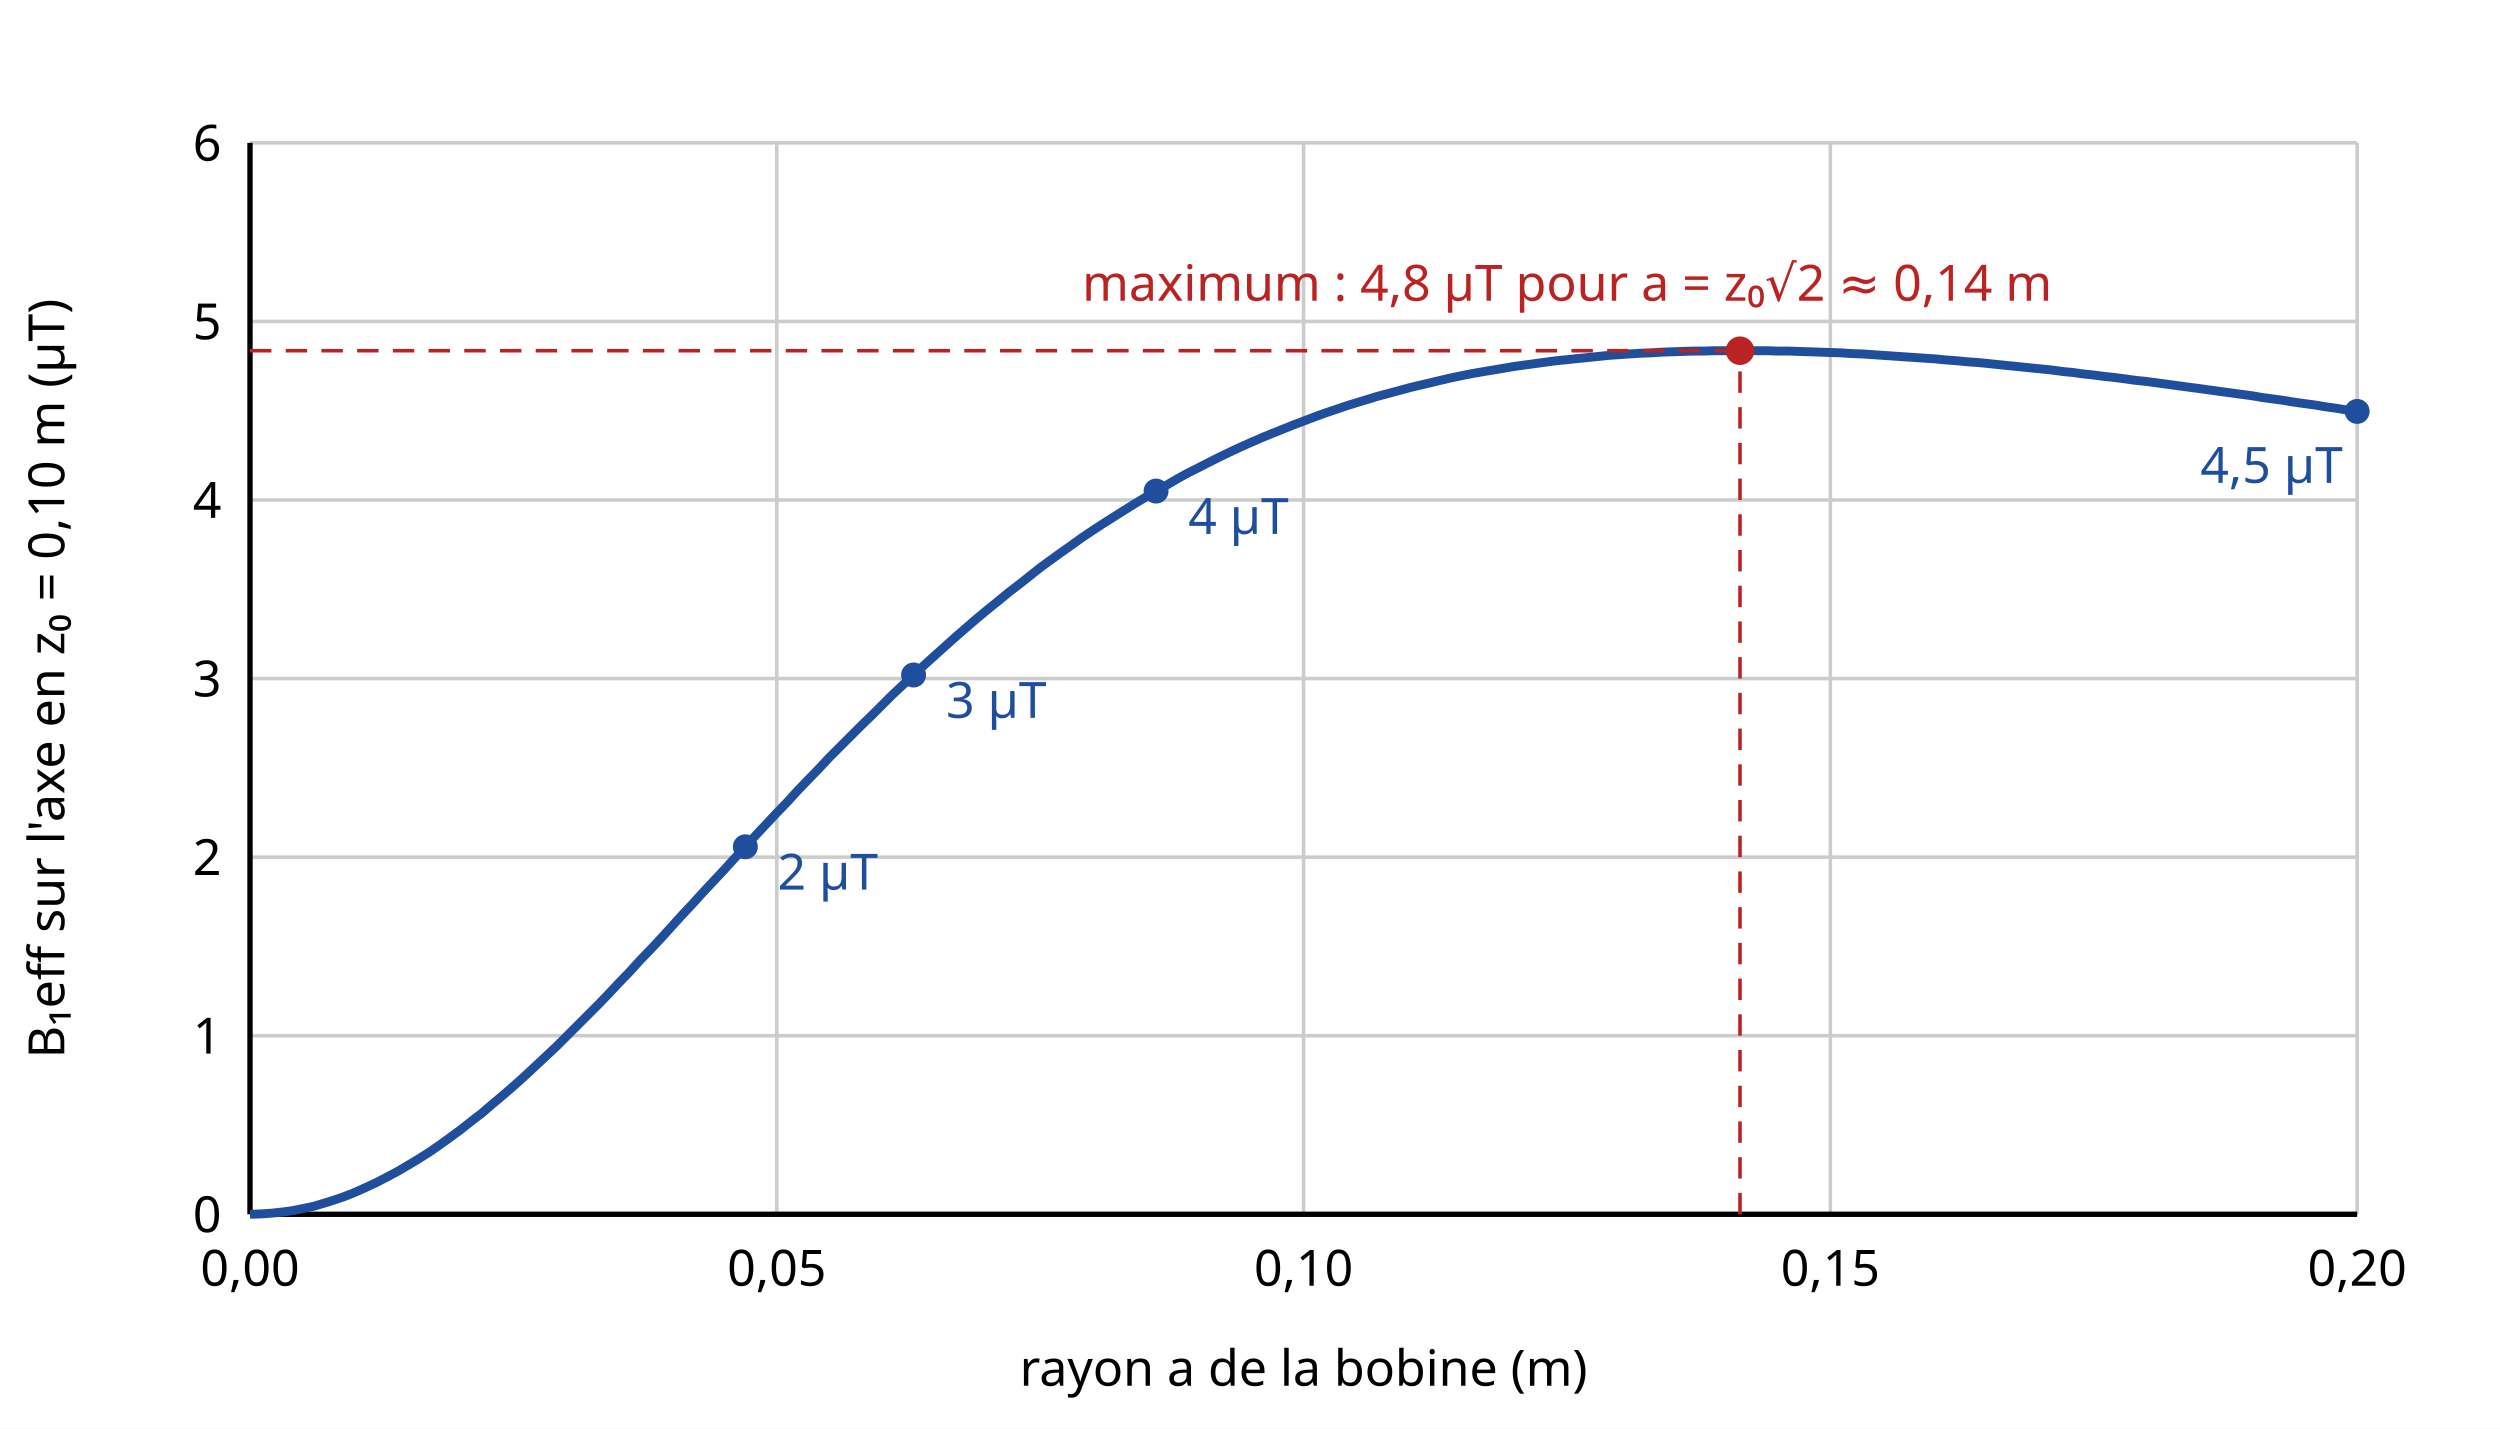
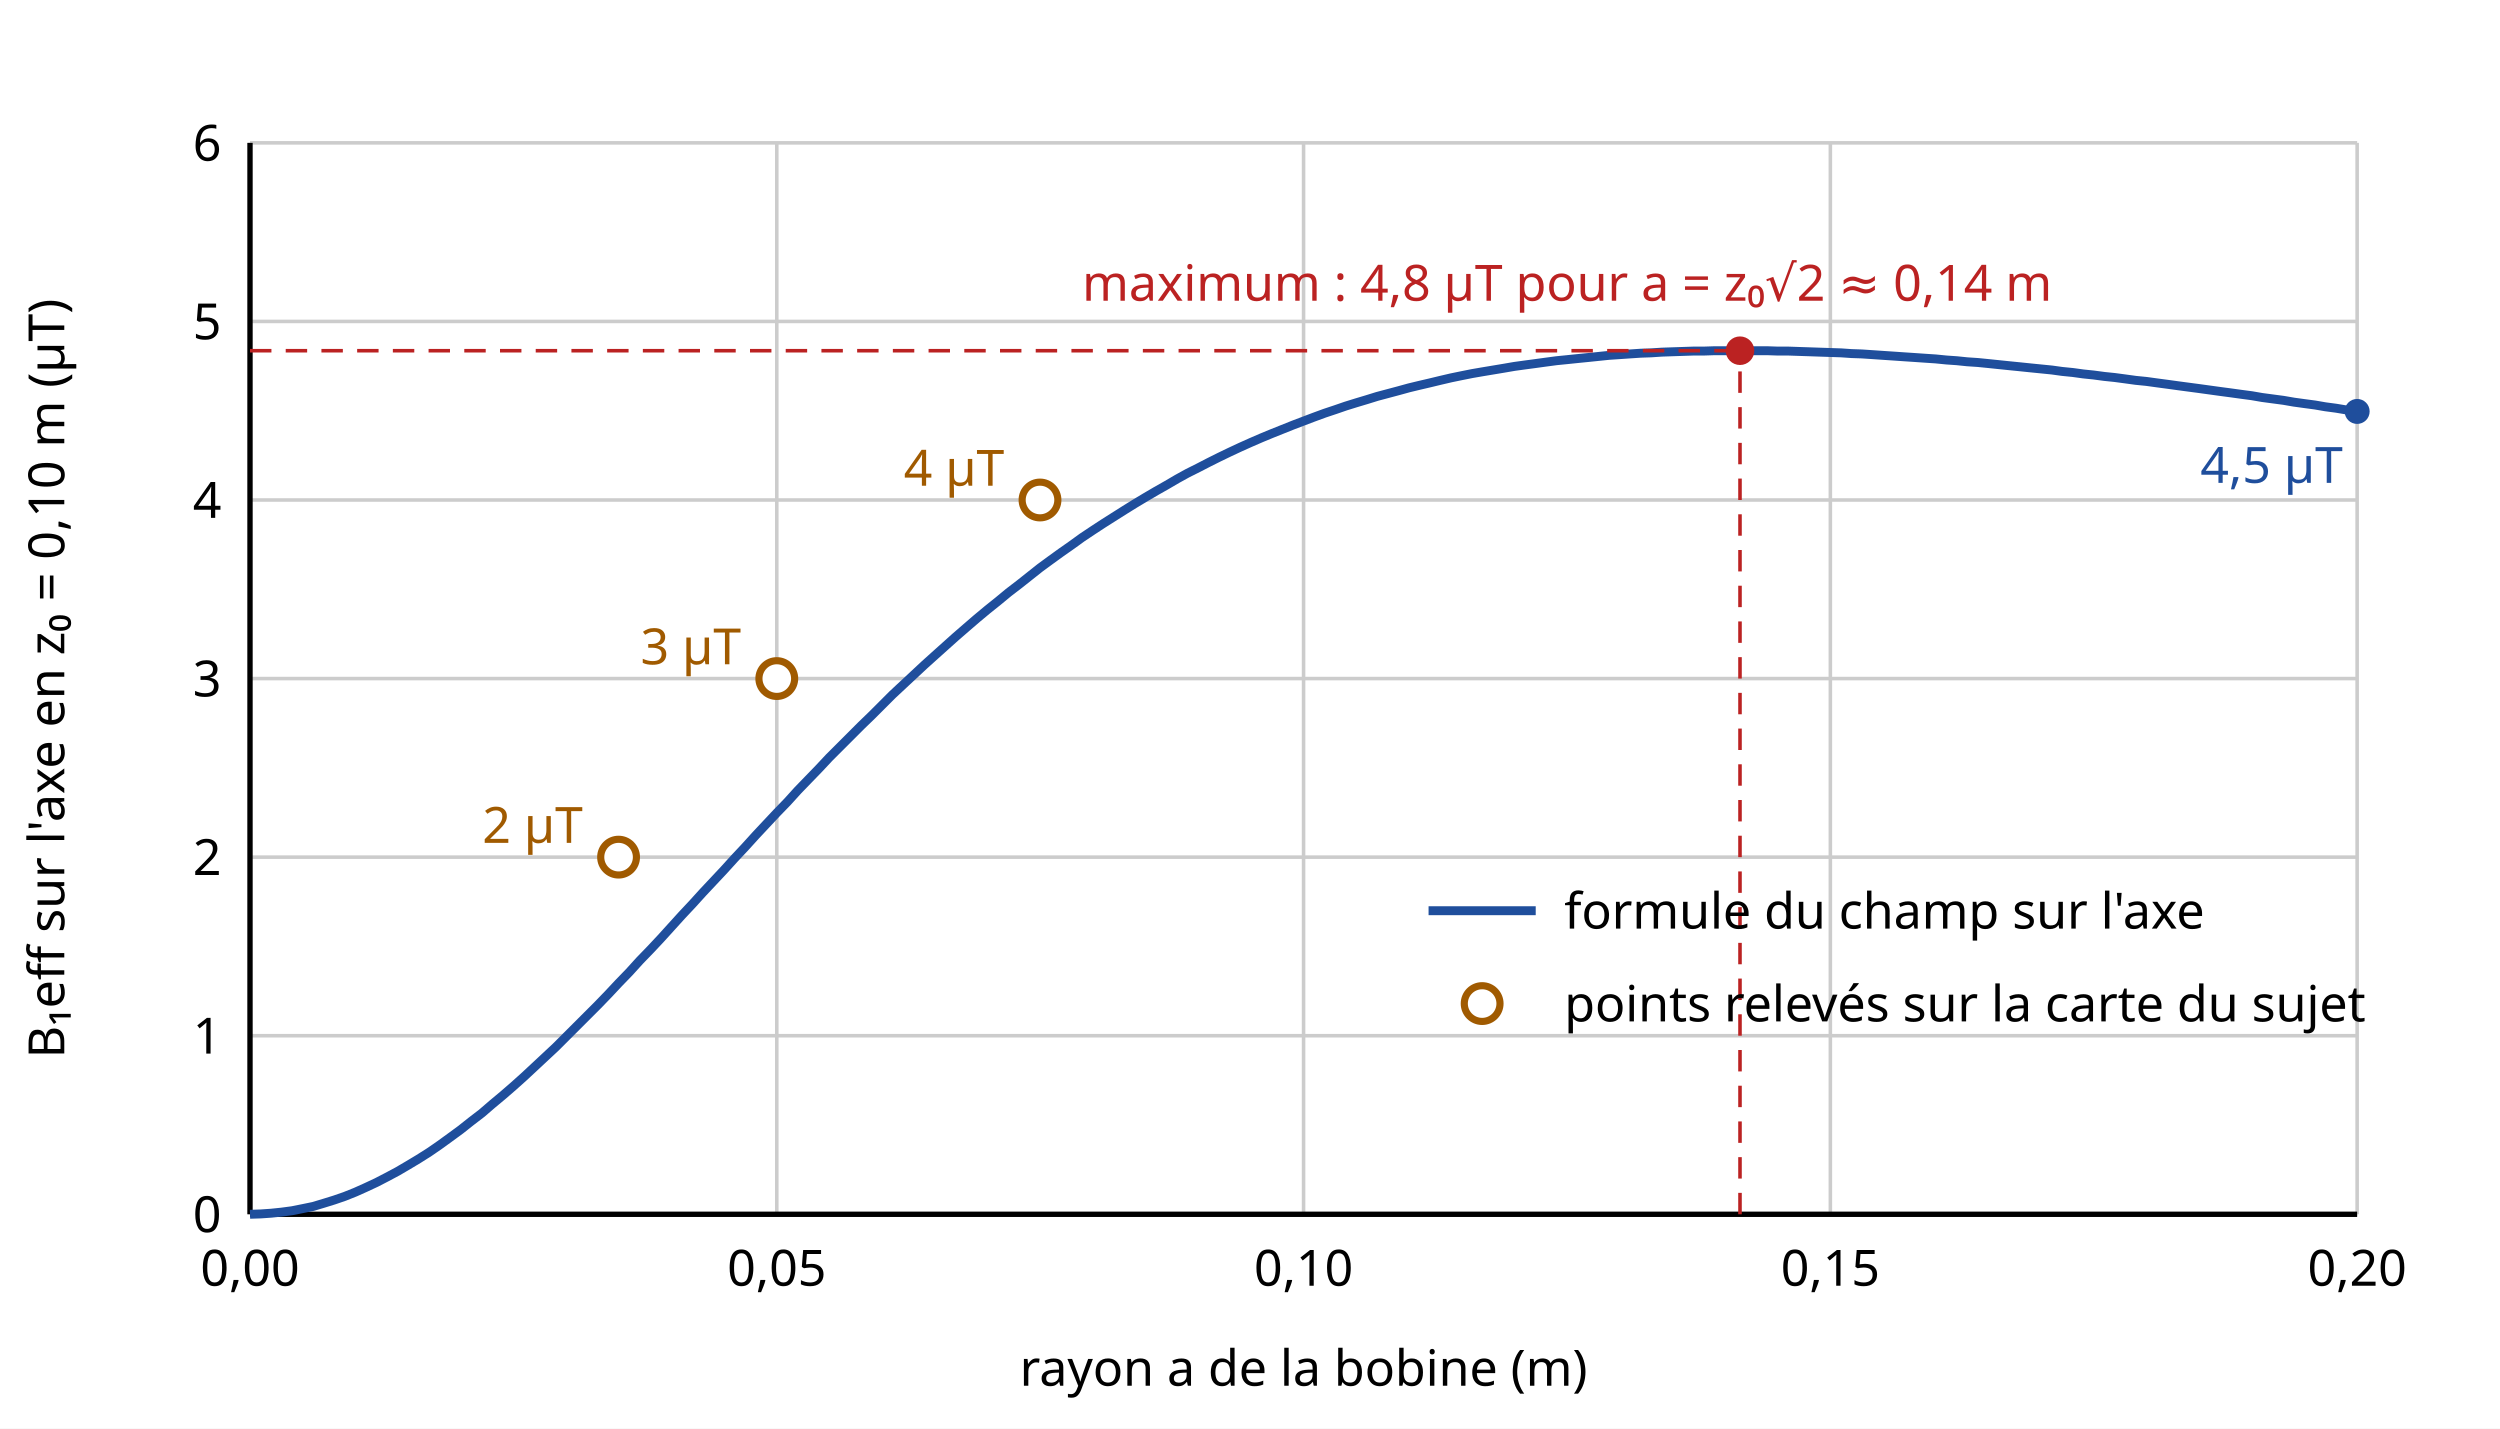
<svg xmlns="http://www.w3.org/2000/svg" viewBox="0 0 700 400" font-family="sans-serif" font-size="14">
  <rect width="700" height="400" fill="white" />
  <line x1="70.0" y1="340" x2="70.0" y2="40" stroke="#ccc" />
  <text x="70.0" y="360" text-anchor="middle">0,00</text>
  <line x1="217.5" y1="340" x2="217.5" y2="40" stroke="#ccc" />
  <text x="217.5" y="360" text-anchor="middle">0,05</text>
  <line x1="365.0" y1="340" x2="365.0" y2="40" stroke="#ccc" />
  <text x="365.0" y="360" text-anchor="middle">0,10</text>
  <line x1="512.5" y1="340" x2="512.5" y2="40" stroke="#ccc" />
  <text x="512.5" y="360" text-anchor="middle">0,15</text>
  <line x1="660.0" y1="340" x2="660.0" y2="40" stroke="#ccc" />
  <text x="660.0" y="360" text-anchor="middle">0,20</text>
  <line x1="70" y1="340.0" x2="660" y2="340.0" stroke="#ccc" />
  <text x="62" y="345.0" text-anchor="end">0</text>
  <line x1="70" y1="290.0" x2="660" y2="290.0" stroke="#ccc" />
  <text x="62" y="295.0" text-anchor="end">1</text>
  <line x1="70" y1="240.0" x2="660" y2="240.0" stroke="#ccc" />
  <text x="62" y="245.0" text-anchor="end">2</text>
  <line x1="70" y1="190.0" x2="660" y2="190.0" stroke="#ccc" />
  <text x="62" y="195.0" text-anchor="end">3</text>
  <line x1="70" y1="140.0" x2="660" y2="140.0" stroke="#ccc" />
  <text x="62" y="145.0" text-anchor="end">4</text>
  <line x1="70" y1="90.0" x2="660" y2="90.0" stroke="#ccc" />
  <text x="62" y="95.0" text-anchor="end">5</text>
  <line x1="70" y1="40.0" x2="660" y2="40.0" stroke="#ccc" />
  <text x="62" y="45.0" text-anchor="end">6</text>
  <line x1="70" y1="340" x2="660" y2="340" stroke="black" stroke-width="1.5" />
  <line x1="70" y1="340" x2="70" y2="40" stroke="black" stroke-width="1.5" />
  <polyline points="70.0,340.0 73.0,339.9 75.9,339.7 78.8,339.4 81.8,339.0 84.8,338.4 87.7,337.8 90.7,336.9 93.6,336.0 96.5,335.0 99.5,333.8 102.4,332.5 105.4,331.1 108.3,329.6 111.3,328.0 114.2,326.3 117.2,324.5 120.2,322.6 123.1,320.6 126.0,318.5 129.0,316.3 131.9,314.0 134.9,311.7 137.8,309.2 140.8,306.7 143.8,304.1 146.7,301.5 149.6,298.8 152.6,296.0 155.6,293.2 158.5,290.3 161.4,287.4 164.4,284.4 167.4,281.4 170.3,278.4 173.2,275.3 176.2,272.2 179.1,269.0 182.1,265.9 185.1,262.7 188.0,259.5 190.9,256.3 193.9,253.1 196.8,249.9 199.8,246.7 202.8,243.5 205.7,240.3 208.7,237.1 211.6,233.9 214.5,230.8 217.5,227.6 220.5,224.5 223.4,221.3 226.3,218.3 229.3,215.2 232.2,212.1 235.2,209.1 238.2,206.1 241.1,203.2 244.1,200.3 247.0,197.4 249.9,194.5 252.9,191.7 255.8,189.0 258.8,186.2 261.8,183.5 264.7,180.9 267.6,178.3 270.6,175.7 273.5,173.2 276.5,170.7 279.5,168.3 282.4,165.9 285.4,163.6 288.3,161.3 291.2,159.0 294.2,156.8 297.1,154.7 300.1,152.6 303.0,150.5 306.0,148.5 308.9,146.6 311.9,144.7 314.9,142.8 317.8,141.0 320.8,139.2 323.7,137.5 326.7,135.8 329.6,134.1 332.5,132.5 335.5,131.0 338.4,129.5 341.4,128.0 344.3,126.6 347.3,125.2 350.2,123.9 353.2,122.6 356.1,121.4 359.1,120.2 362.1,119.0 365.0,117.9 367.9,116.8 370.9,115.7 373.9,114.7 376.8,113.7 379.7,112.8 382.7,111.9 385.6,111.0 388.6,110.2 391.6,109.4 394.5,108.6 397.4,107.9 400.4,107.2 403.3,106.5 406.3,105.8 409.2,105.2 412.2,104.6 415.1,104.1 418.1,103.6 421.1,103.1 424.0,102.6 426.9,102.2 429.9,101.8 432.8,101.4 435.8,101.0 438.8,100.7 441.7,100.4 444.7,100.1 447.6,99.8 450.5,99.5 453.5,99.3 456.4,99.1 459.4,98.9 462.3,98.8 465.3,98.6 468.2,98.5 471.2,98.4 474.2,98.3 477.1,98.3 480.1,98.2 483.0,98.2 486.0,98.2 488.9,98.2 491.9,98.2 494.8,98.2 497.7,98.3 500.7,98.3 503.6,98.4 506.6,98.5 509.5,98.6 512.5,98.7 515.5,98.8 518.4,99.0 521.3,99.1 524.3,99.3 527.2,99.5 530.2,99.7 533.1,99.9 536.1,100.1 539.0,100.3 542.0,100.5 545.0,100.8 547.9,101.0 550.8,101.3 553.8,101.5 556.8,101.8 559.7,102.1 562.6,102.4 565.6,102.7 568.5,103.0 571.5,103.3 574.5,103.6 577.4,104.0 580.4,104.3 583.3,104.7 586.2,105.0 589.2,105.4 592.1,105.7 595.1,106.1 598.0,106.5 601.0,106.8 603.9,107.2 606.9,107.6 609.8,108.0 612.8,108.4 615.8,108.8 618.7,109.2 621.6,109.6 624.6,110.0 627.5,110.4 630.5,110.8 633.4,111.3 636.4,111.7 639.4,112.1 642.3,112.6 645.2,113.0 648.2,113.4 651.1,113.9 654.1,114.3 657.1,114.8 660.0,115.2" fill="none" stroke="#1f4e9c" stroke-width="2.5" />
  <line x1="487.2" y1="340" x2="487.2" y2="98.2" stroke="#b22" stroke-dasharray="6 4" />
  <line x1="70" y1="98.2" x2="487.2" y2="98.2" stroke="#b22" stroke-dasharray="6 4" />
  <circle cx="487.2" cy="98.2" r="4" fill="#b22" />
  <text x="438.8" y="84.2" text-anchor="middle" fill="#b22">maximum : 4,8 μT pour a = z₀√2 ≈ 0,14 m</text>
-   <circle cx="208.7" cy="237.1" r="3.5" fill="#1f4e9c" />
-   <text x="217.7" y="249.1" fill="#1f4e9c">2 μT</text>
-   <circle cx="255.8" cy="189.0" r="3.5" fill="#1f4e9c" />
-   <text x="264.9" y="201.0" fill="#1f4e9c">3 μT</text>
-   <circle cx="323.7" cy="137.5" r="3.5" fill="#1f4e9c" />
-   <text x="332.7" y="149.5" fill="#1f4e9c">4 μT</text>
+   <circle cx="173.2" cy="240.0" r="5" fill="white" stroke="#a05a00" stroke-width="2" />
+   <text x="163.2" y="236.0" text-anchor="end" fill="#a05a00">2 μT</text>
+   <circle cx="217.5" cy="190.0" r="5" fill="white" stroke="#a05a00" stroke-width="2" />
+   <text x="207.5" y="186.0" text-anchor="end" fill="#a05a00">3 μT</text>
+   <circle cx="291.2" cy="140.0" r="5" fill="white" stroke="#a05a00" stroke-width="2" />
+   <text x="281.2" y="136.0" text-anchor="end" fill="#a05a00">4 μT</text>
+   <line x1="400" y1="255" x2="430" y2="255" stroke="#1f4e9c" stroke-width="2.5" />
+   <text x="438" y="260">formule du champ sur l'axe</text>
+   <circle cx="415" cy="281" r="5" fill="white" stroke="#a05a00" stroke-width="2" />
+   <text x="438" y="286">points relevés sur la carte du sujet</text>
  <circle cx="660.0" cy="115.2" r="3.5" fill="#1f4e9c" />
  <text x="656.0" y="135.2" text-anchor="end" fill="#1f4e9c">4,5 μT</text>
  <text x="365" y="388" text-anchor="middle">rayon a de la bobine (m)</text>
  <text x="18" y="190" text-anchor="middle" transform="rotate(-90 18 190)">B₁eff sur l'axe en z₀ = 0,10 m (μT)</text>
</svg>
